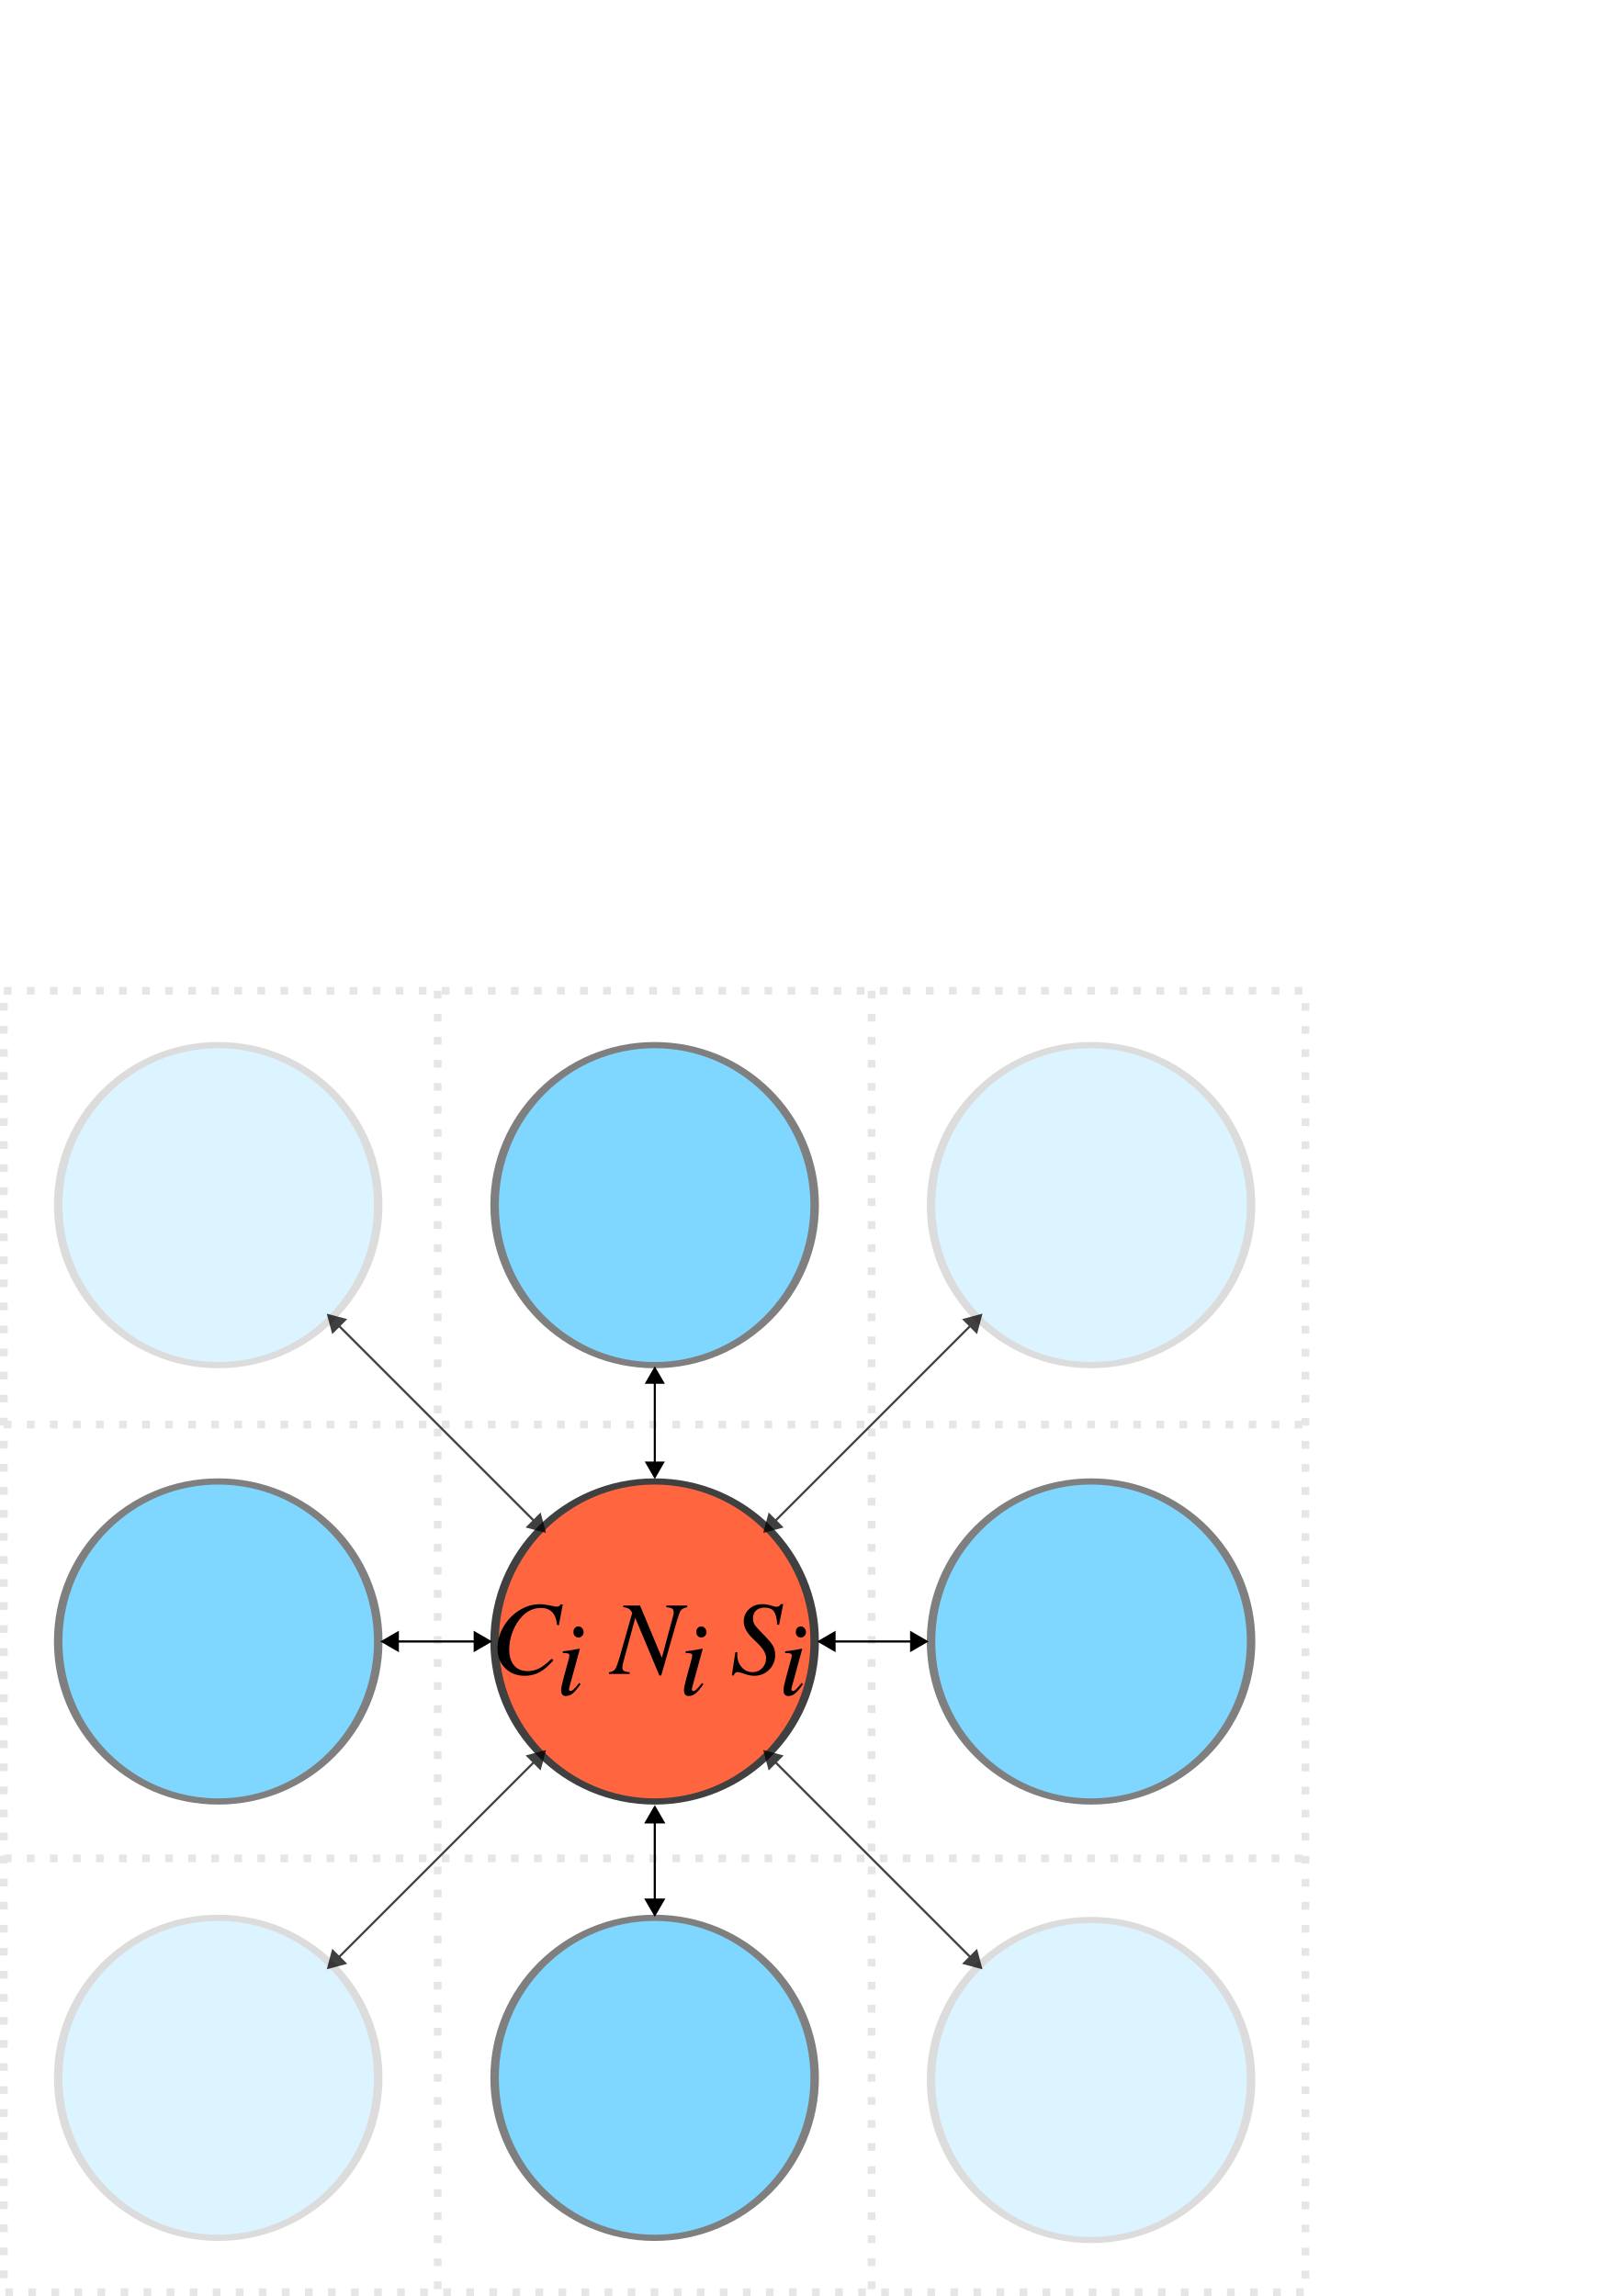
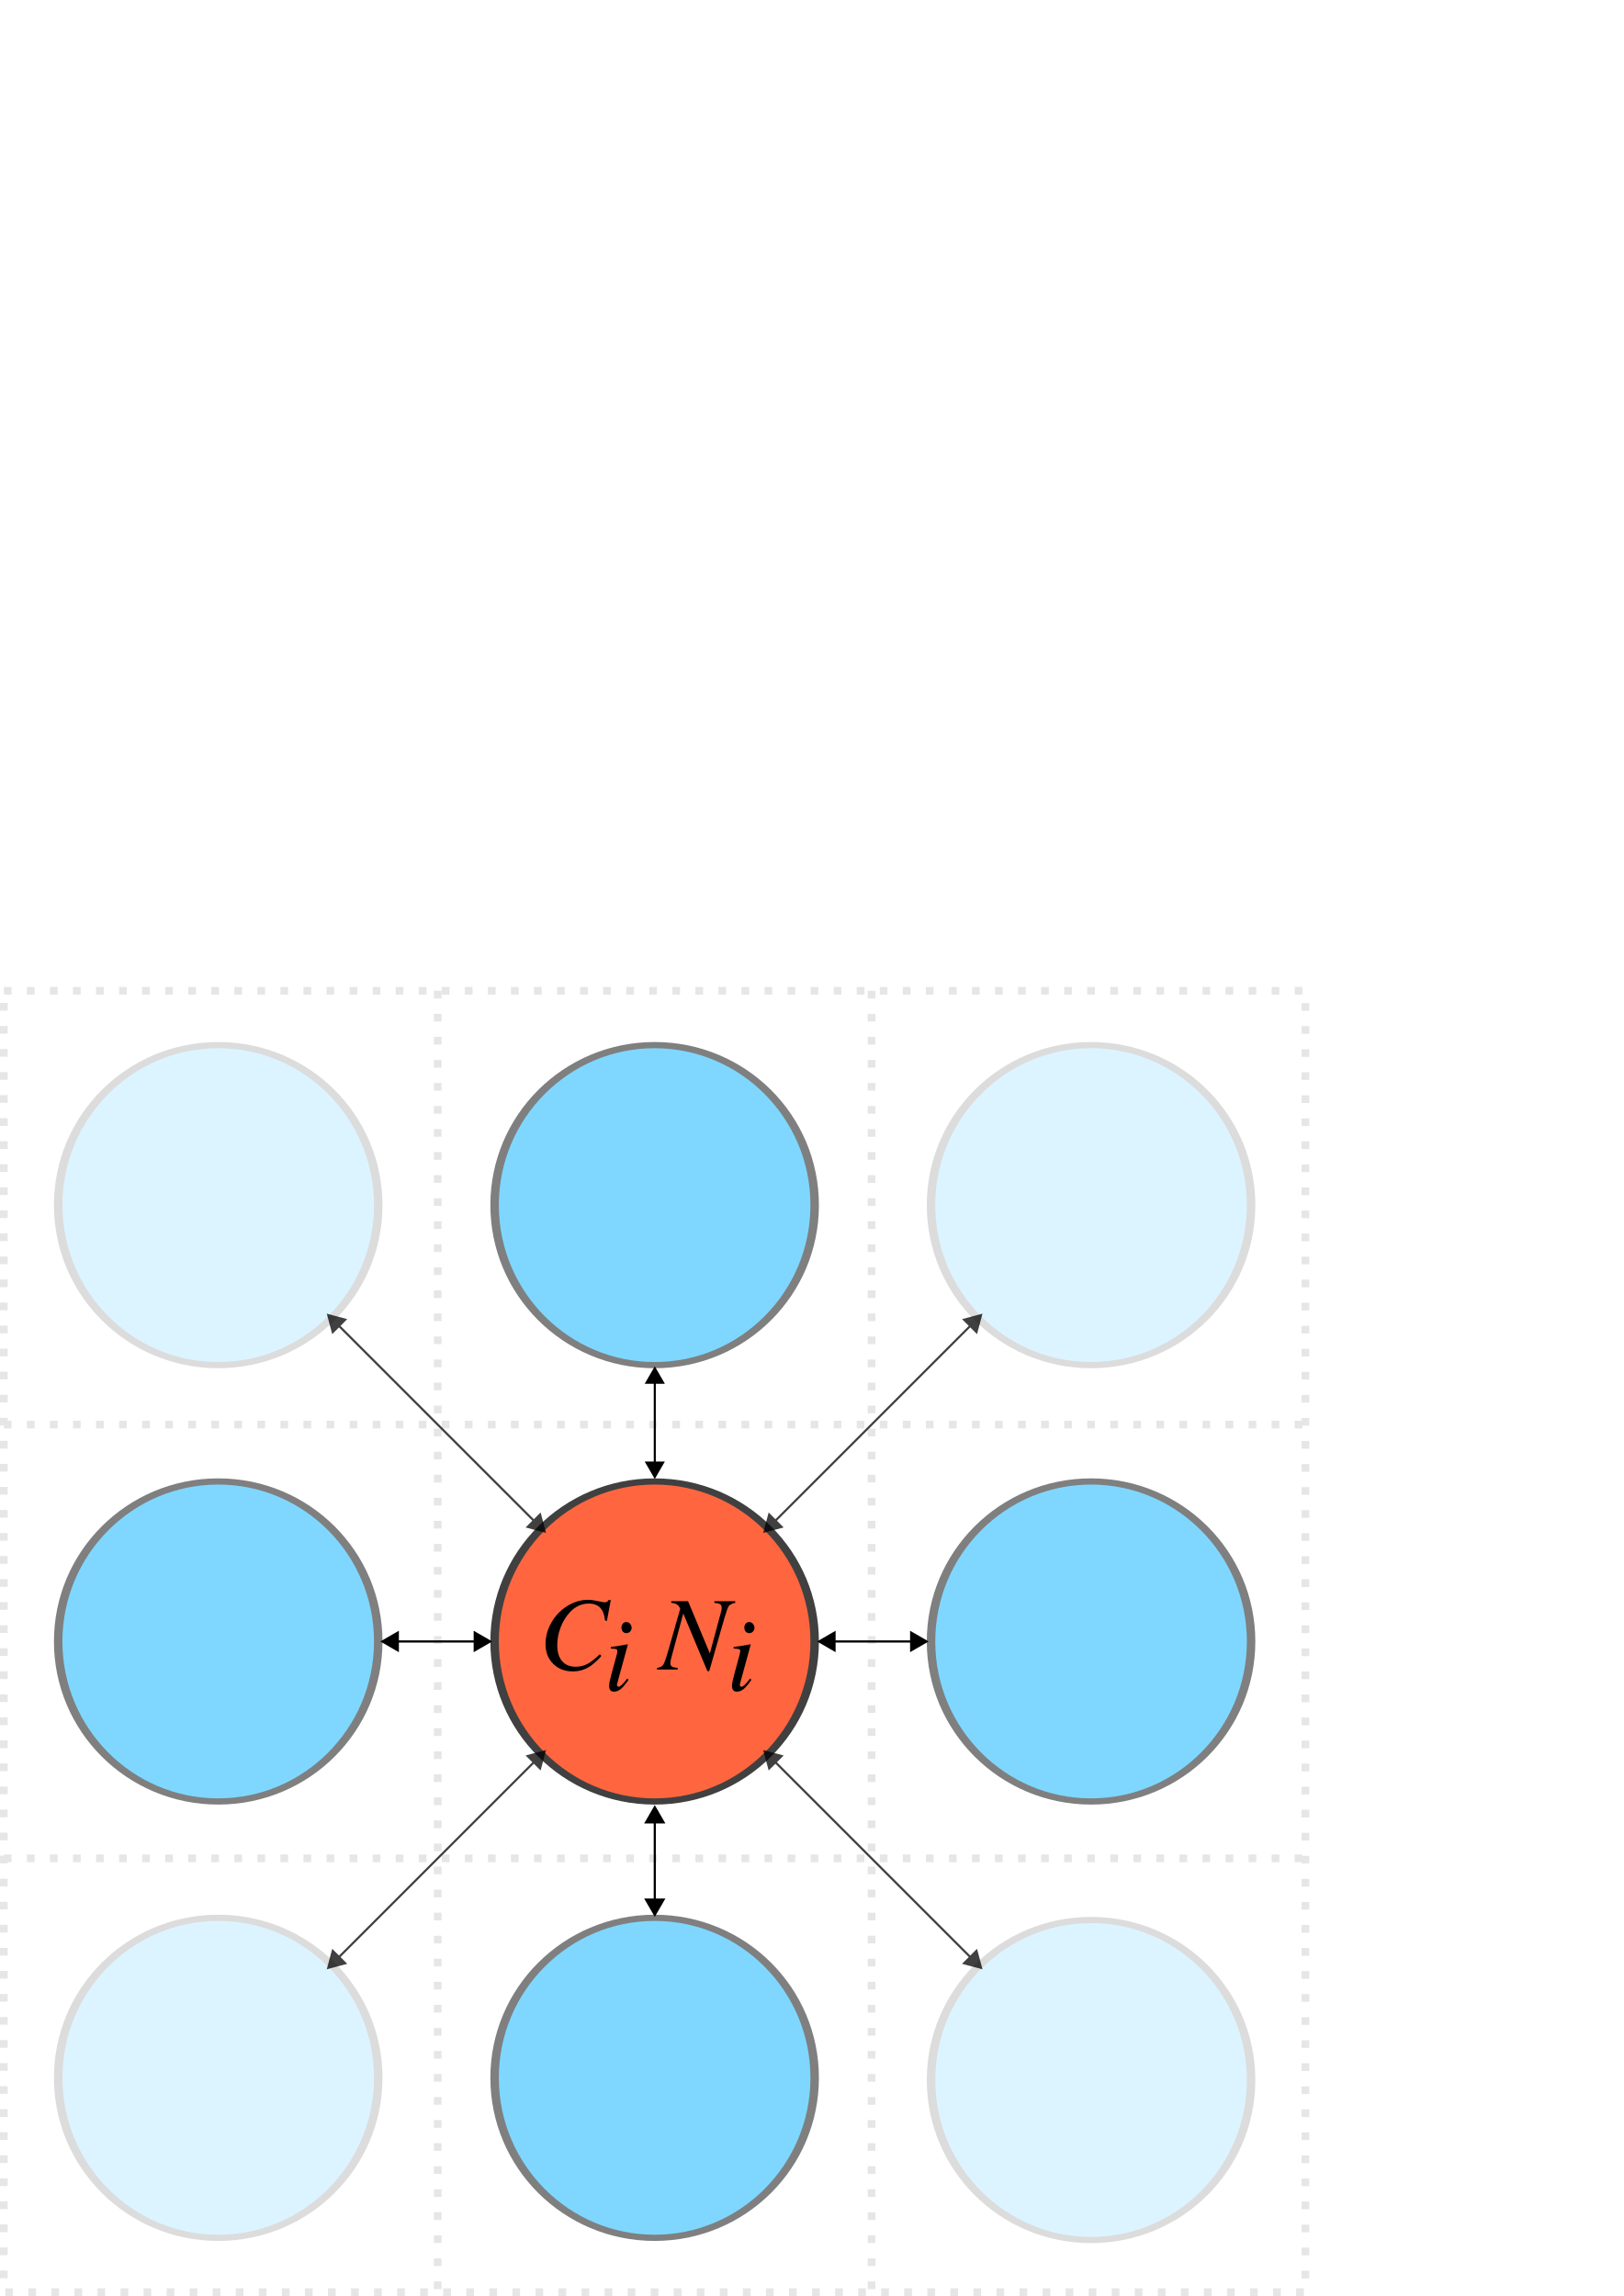
<svg xmlns="http://www.w3.org/2000/svg" width="744.094" height="1052.362" id="svg2" version="1.1">
  <defs id="defs4">
    <marker orient="auto" refY="0.0" refX="0.0" id="TriangleOutL" style="overflow:visible">
      <path id="path6392" d="M 5.77,0.0 L -2.88,5.0 L -2.88,-5.0 L 5.77,0.0 z " style="fill-rule:evenodd;stroke:#000000;stroke-width:1.0pt" transform="scale(0.8)" />
    </marker>
    <marker orient="auto" refY="0.0" refX="0.0" id="TriangleInL" style="overflow:visible">
      <path id="path6383" d="M 5.77,0.0 L -2.88,5.0 L -2.88,-5.0 L 5.77,0.0 z " style="fill-rule:evenodd;stroke:#000000;stroke-width:1.0pt" transform="scale(-0.8)" />
    </marker>
    <marker style="overflow:visible;" id="Arrow1Lend" refX="0.0" refY="0.0" orient="auto">
      <path transform="scale(0.8) rotate(180) translate(12.5,0)" style="fill-rule:evenodd;stroke:#000000;stroke-width:1.0pt;" d="M 0.0,0.0 L 5.0,-5.0 L -12.5,0.0 L 5.0,5.0 L 0.0,0.0 z " id="path6253" />
    </marker>
    <marker style="overflow:visible" id="Arrow2Lstart" refX="0.0" refY="0.0" orient="auto">
      <path transform="scale(1.1) translate(1,0)" d="M 8.719,4.034 L -2.207,0.016 L 8.719,-4.002 C 6.973,-1.63 6.983,1.616 8.719,4.034 z " style="fill-rule:evenodd;stroke-width:0.625;stroke-linejoin:round" id="path6268" />
    </marker>
    <marker orient="auto" refY="0" refX="0" id="TriangleInL-0" style="overflow:visible">
      <path id="path6383-5" d="m 5.77,0 -8.65,5 0,-10 8.65,5 z" style="fill-rule:evenodd;stroke:#000000;stroke-width:1pt" transform="scale(-0.8,-0.8)" />
    </marker>
    <marker orient="auto" refY="0" refX="0" id="TriangleOutL-7" style="overflow:visible">
      <path id="path6392-7" d="m 5.77,0 -8.65,5 0,-10 8.65,5 z" style="fill-rule:evenodd;stroke:#000000;stroke-width:1pt" transform="scale(0.8,0.8)" />
    </marker>
    <marker orient="auto" refY="0" refX="0" id="TriangleInL-8" style="overflow:visible">
      <path id="path6383-1" d="m 5.77,0 -8.65,5 0,-10 8.65,5 z" style="fill-rule:evenodd;stroke:#000000;stroke-width:1pt" transform="scale(-0.8,-0.8)" />
    </marker>
    <marker orient="auto" refY="0" refX="0" id="TriangleOutL-8" style="overflow:visible">
      <path id="path6392-1" d="m 5.77,0 -8.65,5 0,-10 8.65,5 z" style="fill-rule:evenodd;stroke:#000000;stroke-width:1pt" transform="scale(0.8,0.8)" />
    </marker>
    <marker orient="auto" refY="0" refX="0" id="TriangleInL-7" style="overflow:visible">
      <path id="path6383-50" d="m 5.77,0 -8.65,5 0,-10 8.65,5 z" style="fill-rule:evenodd;stroke:#000000;stroke-width:1pt" transform="scale(-0.8,-0.8)" />
    </marker>
    <marker orient="auto" refY="0" refX="0" id="TriangleOutL-0" style="overflow:visible">
      <path id="path6392-9" d="m 5.77,0 -8.65,5 0,-10 8.65,5 z" style="fill-rule:evenodd;stroke:#000000;stroke-width:1pt" transform="scale(0.8,0.8)" />
    </marker>
    <marker orient="auto" refY="0" refX="0" id="TriangleInL-4" style="overflow:visible">
      <path id="path6383-14" d="m 5.77,0 -8.65,5 0,-10 8.65,5 z" style="fill-rule:evenodd;stroke:#000000;stroke-width:1pt" transform="scale(-0.8,-0.8)" />
    </marker>
    <marker orient="auto" refY="0" refX="0" id="TriangleOutL-3" style="overflow:visible">
      <path id="path6392-0" d="m 5.77,0 -8.65,5 0,-10 8.65,5 z" style="fill-rule:evenodd;stroke:#000000;stroke-width:1pt" transform="scale(0.8,0.8)" />
    </marker>
    <marker orient="auto" refY="0" refX="0" id="TriangleInL-4-8" style="overflow:visible">
      <path id="path6383-14-1" d="m 5.77,0 -8.65,5 0,-10 8.65,5 z" style="fill-rule:evenodd;stroke:#000000;stroke-width:1pt" transform="scale(-0.8,-0.8)" />
    </marker>
    <marker orient="auto" refY="0" refX="0" id="TriangleOutL-3-5" style="overflow:visible">
      <path id="path6392-0-8" d="m 5.77,0 -8.65,5 0,-10 8.65,5 z" style="fill-rule:evenodd;stroke:#000000;stroke-width:1pt" transform="scale(0.8,0.8)" />
    </marker>
    <marker orient="auto" refY="0" refX="0" id="TriangleInL-4-9" style="overflow:visible">
      <path id="path6383-14-6" d="m 5.77,0 -8.65,5 0,-10 8.65,5 z" style="fill-rule:evenodd;stroke:#000000;stroke-width:1pt" transform="scale(-0.8,-0.8)" />
    </marker>
    <marker orient="auto" refY="0" refX="0" id="TriangleOutL-3-8" style="overflow:visible">
      <path id="path6392-0-7" d="m 5.77,0 -8.65,5 0,-10 8.65,5 z" style="fill-rule:evenodd;stroke:#000000;stroke-width:1pt" transform="scale(0.8,0.8)" />
    </marker>
    <marker orient="auto" refY="0" refX="0" id="TriangleInL-4-3" style="overflow:visible">
      <path id="path6383-14-4" d="m 5.77,0 -8.65,5 0,-10 8.65,5 z" style="fill-rule:evenodd;stroke:#000000;stroke-width:1pt" transform="scale(-0.8,-0.8)" />
    </marker>
    <marker orient="auto" refY="0" refX="0" id="TriangleOutL-3-54" style="overflow:visible">
      <path id="path6392-0-4" d="m 5.77,0 -8.65,5 0,-10 8.65,5 z" style="fill-rule:evenodd;stroke:#000000;stroke-width:1pt" transform="scale(0.8,0.8)" />
    </marker>
  </defs>
  <g id="layer1" />
  <g style="opacity:0.1;stroke:#000000;stroke-width:3.542;stroke-linecap:butt;stroke-linejoin:miter;stroke-miterlimit:5;stroke-opacity:1;stroke-dasharray:3.542, 7.084;stroke-dashoffset:0" transform="matrix(0.9941316,0,0,0.9941316,1.760523,454.1227)" id="g5858">
    <g style="stroke:#000000;stroke-width:3.542;stroke-linecap:butt;stroke-linejoin:miter;stroke-miterlimit:5;stroke-opacity:1;stroke-dasharray:3.542, 7.084;stroke-dashoffset:0" id="g5860">
      <path d="m 200,0 0,600" style="fill:none;stroke:#000000;stroke-width:3.542;stroke-linecap:butt;stroke-linejoin:miter;stroke-miterlimit:5;stroke-opacity:1;stroke-dasharray:3.542, 7.084;stroke-dashoffset:0" id="path5862" />
      <path d="m 400,0 0,600" style="fill:none;stroke:#000000;stroke-width:3.542;stroke-linecap:butt;stroke-linejoin:miter;stroke-miterlimit:5;stroke-opacity:1;stroke-dasharray:3.542, 7.084;stroke-dashoffset:0" id="path5864" />
    </g>
    <g style="stroke:#000000;stroke-width:3.542;stroke-linecap:butt;stroke-linejoin:miter;stroke-miterlimit:5;stroke-opacity:1;stroke-dasharray:3.542, 7.084;stroke-dashoffset:0" id="g5866">
      <path d="m 0,200 600,0" style="fill:none;stroke:#000000;stroke-width:3.542;stroke-linecap:butt;stroke-linejoin:miter;stroke-miterlimit:5;stroke-opacity:1;stroke-dasharray:3.542, 7.084;stroke-dashoffset:0" id="path5868" />
      <path d="m 0,400 600,0" style="fill:none;stroke:#000000;stroke-width:3.542;stroke-linecap:butt;stroke-linejoin:miter;stroke-miterlimit:5;stroke-opacity:1;stroke-dasharray:3.542, 7.084;stroke-dashoffset:0" id="path5870" />
    </g>
    <rect height="600" style="fill:none;stroke:#000000;stroke-width:3.542;stroke-linecap:butt;stroke-linejoin:miter;stroke-miterlimit:5;stroke-opacity:1;stroke-dasharray:3.542, 7.084;stroke-dashoffset:0" width="600" x="0" y="0" id="rect5872" />
  </g>
  <path transform="matrix(1.115236,0,0,0.816669,-290.3526,757.6011)" d="m 415.779,238.482 a 65.761,89.803 0 1 1 -131.522,0 65.761,89.803 0 1 1 131.522,0 z" id="path7132" style="opacity:0.14;fill:#00b0ff;stroke:#000000;stroke-width:3.481;stroke-linecap:butt;stroke-linejoin:miter;stroke-miterlimit:5;stroke-opacity:1;stroke-dasharray:none;stroke-dashoffset:0;fill-opacity:1" />
  <path transform="matrix(1.115236,0,0,0.816669,-90.35258,757.6011)" d="m 415.779,238.482 a 65.761,89.803 0 1 1 -131.522,0 65.761,89.803 0 1 1 131.522,0 z" id="path7132-1" style="opacity:0.5;fill:#00b0ff;stroke:#000000;stroke-width:3.481;stroke-linecap:butt;stroke-linejoin:miter;stroke-miterlimit:5;stroke-opacity:1;stroke-dasharray:none;stroke-dashoffset:0;fill-opacity:1" />
  <path transform="matrix(1.115236,0,0,0.816669,109.6474,758.6011)" d="m 415.779,238.482 a 65.761,89.803 0 1 1 -131.522,0 65.761,89.803 0 1 1 131.522,0 z" id="path7132-3" style="opacity:0.14;fill:#00b0ff;stroke:#000000;stroke-width:3.481;stroke-linecap:butt;stroke-linejoin:miter;stroke-miterlimit:5;stroke-opacity:1;stroke-dasharray:none;stroke-dashoffset:0;marker-start:none;fill-opacity:1" />
  <path transform="matrix(1.115236,0,0,0.816669,-90.35258,557.6011)" d="m 415.779,238.482 a 65.761,89.803 0 1 1 -131.522,0 65.761,89.803 0 1 1 131.522,0 z" id="path7132-3-9" style="opacity:0.75;fill:#ff3300;stroke:#000000;stroke-width:3.481;stroke-linecap:butt;stroke-linejoin:miter;stroke-miterlimit:5;stroke-opacity:1;stroke-dasharray:none;stroke-dashoffset:0;fill-opacity:1" />
  <path transform="matrix(1.115236,0,0,0.816669,-290.3526,557.6011)" d="m 415.779,238.482 a 65.761,89.803 0 1 1 -131.522,0 65.761,89.803 0 1 1 131.522,0 z" id="path7132-3-7" style="opacity:0.5;fill:#00b0ff;stroke:#000000;stroke-width:3.481;stroke-linecap:butt;stroke-linejoin:miter;stroke-miterlimit:5;stroke-opacity:1;stroke-dasharray:none;stroke-dashoffset:0;fill-opacity:1" />
  <path transform="matrix(1.115236,0,0,0.816669,-290.3526,357.6011)" d="m 415.779,238.482 a 65.761,89.803 0 1 1 -131.522,0 65.761,89.803 0 1 1 131.522,0 z" id="path7132-3-0" style="opacity:0.14;fill:#00b0ff;stroke:#000000;stroke-width:3.481;stroke-linecap:butt;stroke-linejoin:miter;stroke-miterlimit:5;stroke-opacity:1;stroke-dasharray:none;stroke-dashoffset:0;fill-opacity:1" />
  <path transform="matrix(1.115236,0,0,0.816669,-90.35258,357.6011)" d="m 415.779,238.482 a 65.761,89.803 0 1 1 -131.522,0 65.761,89.803 0 1 1 131.522,0 z" id="path7132-3-8" style="opacity:0.5;fill:#00b0ff;stroke:#000000;stroke-width:3.481;stroke-linecap:butt;stroke-linejoin:miter;stroke-miterlimit:5;stroke-opacity:1;stroke-dasharray:none;stroke-dashoffset:0;fill-opacity:1" />
  <path transform="matrix(1.115236,0,0,0.816669,109.6474,357.6011)" d="m 415.779,238.482 a 65.761,89.803 0 1 1 -131.522,0 65.761,89.803 0 1 1 131.522,0 z" id="path7132-3-4" style="opacity:0.14;fill:#00b0ff;stroke:#000000;stroke-width:3.481;stroke-linecap:butt;stroke-linejoin:miter;stroke-miterlimit:5;stroke-opacity:1;stroke-dasharray:none;stroke-dashoffset:0;fill-opacity:1" />
  <path transform="matrix(1.115236,0,0,0.816669,109.6474,557.6011)" d="m 415.779,238.482 a 65.761,89.803 0 1 1 -131.522,0 65.761,89.803 0 1 1 131.522,0 z" id="path7132-3-6" style="opacity:0.5;fill:#00b0ff;stroke:#000000;stroke-width:3.481;stroke-linecap:butt;stroke-linejoin:miter;stroke-miterlimit:5;stroke-opacity:1;stroke-dasharray:none;stroke-dashoffset:0;fill-opacity:1" />
  <path style="fill:none;stroke:#000000;stroke-width:1;stroke-linecap:butt;stroke-linejoin:miter;stroke-miterlimit:4;stroke-opacity:1;stroke-dasharray:none;marker-start:url(#TriangleInL);marker-mid:none;marker-end:url(#TriangleOutL)" d="m 179.961,752.362 39.937,0" id="path7990" />
  <path style="fill:none;stroke:#000000;stroke-width:0.939;stroke-linecap:butt;stroke-linejoin:miter;stroke-miterlimit:4;stroke-opacity:1;stroke-dasharray:none;marker-start:url(#TriangleInL);marker-mid:none;marker-end:url(#TriangleOutL);fill-opacity:1" d="m 300.068,672.558 0,-40.983" id="path7990-6" />
  <path style="fill:none;stroke:#000000;stroke-width:0.989;stroke-linecap:butt;stroke-linejoin:miter;stroke-miterlimit:4;stroke-opacity:1;stroke-dasharray:none;marker-start:url(#TriangleInL);marker-mid:none;marker-end:url(#TriangleOutL)" d="m 300.068,872.97 0,-40.001" id="path7990-6-4" />
  <path style="fill:none;stroke:#000000;stroke-width:0.998;stroke-linecap:butt;stroke-linejoin:miter;stroke-miterlimit:4;stroke-opacity:1;stroke-dasharray:none;marker-start:url(#TriangleInL);marker-mid:none;marker-end:url(#TriangleOutL)" d="m 380.099,752.362 39.801,0" id="path7990-5" />
  <path style="opacity:0.75;fill:none;stroke:#000000;stroke-width:0.987;stroke-linecap:butt;stroke-linejoin:miter;stroke-miterlimit:4;stroke-opacity:1;stroke-dasharray:none;marker-start:url(#TriangleInL-4);marker-mid:none;marker-end:url(#TriangleOutL-3)" d="m 353.715,698.647 92.569,-92.57" id="path9397" />
  <path style="opacity:0.75;fill:none;stroke:#000000;stroke-width:0.987;stroke-linecap:butt;stroke-linejoin:miter;stroke-miterlimit:4;stroke-opacity:1;stroke-dasharray:none;marker-start:url(#TriangleInL-4);marker-mid:none;marker-end:url(#TriangleOutL-3)" d="m 153.715,898.647 92.569,-92.57" id="path9397-1" />
  <path style="opacity:0.75;fill:none;stroke:#000000;stroke-width:0.987;stroke-linecap:butt;stroke-linejoin:miter;stroke-miterlimit:4;stroke-opacity:1;stroke-dasharray:none;marker-start:url(#TriangleInL-4);marker-mid:none;marker-end:url(#TriangleOutL-3)" d="M 246.285,698.647 153.715,606.077" id="path9397-1-8" />
  <path style="opacity:0.75;fill:none;stroke:#000000;stroke-width:0.987;stroke-linecap:butt;stroke-linejoin:miter;stroke-miterlimit:4;stroke-opacity:1;stroke-dasharray:none;marker-start:url(#TriangleInL-4);marker-mid:none;marker-end:url(#TriangleOutL-3)" d="M 446.285,898.647 353.715,806.077" id="path9397-1-8-7" />
-   <text xml:space="preserve" style="font-size:40px;font-style:normal;font-weight:normal;line-height:125%;letter-spacing:0px;word-spacing:0px;fill:#000000;fill-opacity:1;stroke:none;font-family:Sans" x="225.936" y="767.234" id="text10517">
-     <tspan id="tspan10519" x="225.936" y="767.234" style="font-size:48px;font-style:italic;font-variant:normal;font-weight:normal;font-stretch:normal;font-family:FreeSerif;-inkscape-font-specification:FreeSerif Italic">C<tspan style="font-size:48px;font-style:italic;font-variant:normal;font-weight:normal;font-stretch:normal;baseline-shift:sub;font-family:FreeSerif;-inkscape-font-specification:FreeSerif Italic" id="tspan10521">i</tspan> N<tspan style="font-size:48px;font-style:italic;font-variant:normal;font-weight:normal;font-stretch:normal;baseline-shift:sub;font-family:FreeSerif;-inkscape-font-specification:FreeSerif Italic" id="tspan10523">i</tspan> S<tspan style="font-size:48px;font-style:italic;font-variant:normal;font-weight:normal;font-stretch:normal;baseline-shift:sub;font-family:FreeSerif;-inkscape-font-specification:FreeSerif Italic" id="tspan10525">i</tspan>
+   <text xml:space="preserve" style="font-style:normal;font-weight:normal;font-size:40px;line-height:125%;font-family:Sans;letter-spacing:0px;word-spacing:0px;fill:#000000;fill-opacity:1;stroke:none" x="247.936" y="765.234" id="text10517">
+     <tspan id="tspan10519" x="247.936" y="765.234" style="font-style:italic;font-variant:normal;font-weight:normal;font-stretch:normal;font-size:48px;font-family:FreeSerif;-inkscape-font-specification:'FreeSerif Italic'">C<tspan style="font-style:italic;font-variant:normal;font-weight:normal;font-stretch:normal;font-size:48px;font-family:FreeSerif;-inkscape-font-specification:'FreeSerif Italic';baseline-shift:sub" id="tspan10521">i</tspan> N<tspan style="font-style:italic;font-variant:normal;font-weight:normal;font-stretch:normal;font-size:48px;font-family:FreeSerif;-inkscape-font-specification:'FreeSerif Italic';baseline-shift:sub" id="tspan10523">i</tspan>
    </tspan>
  </text>
</svg>
